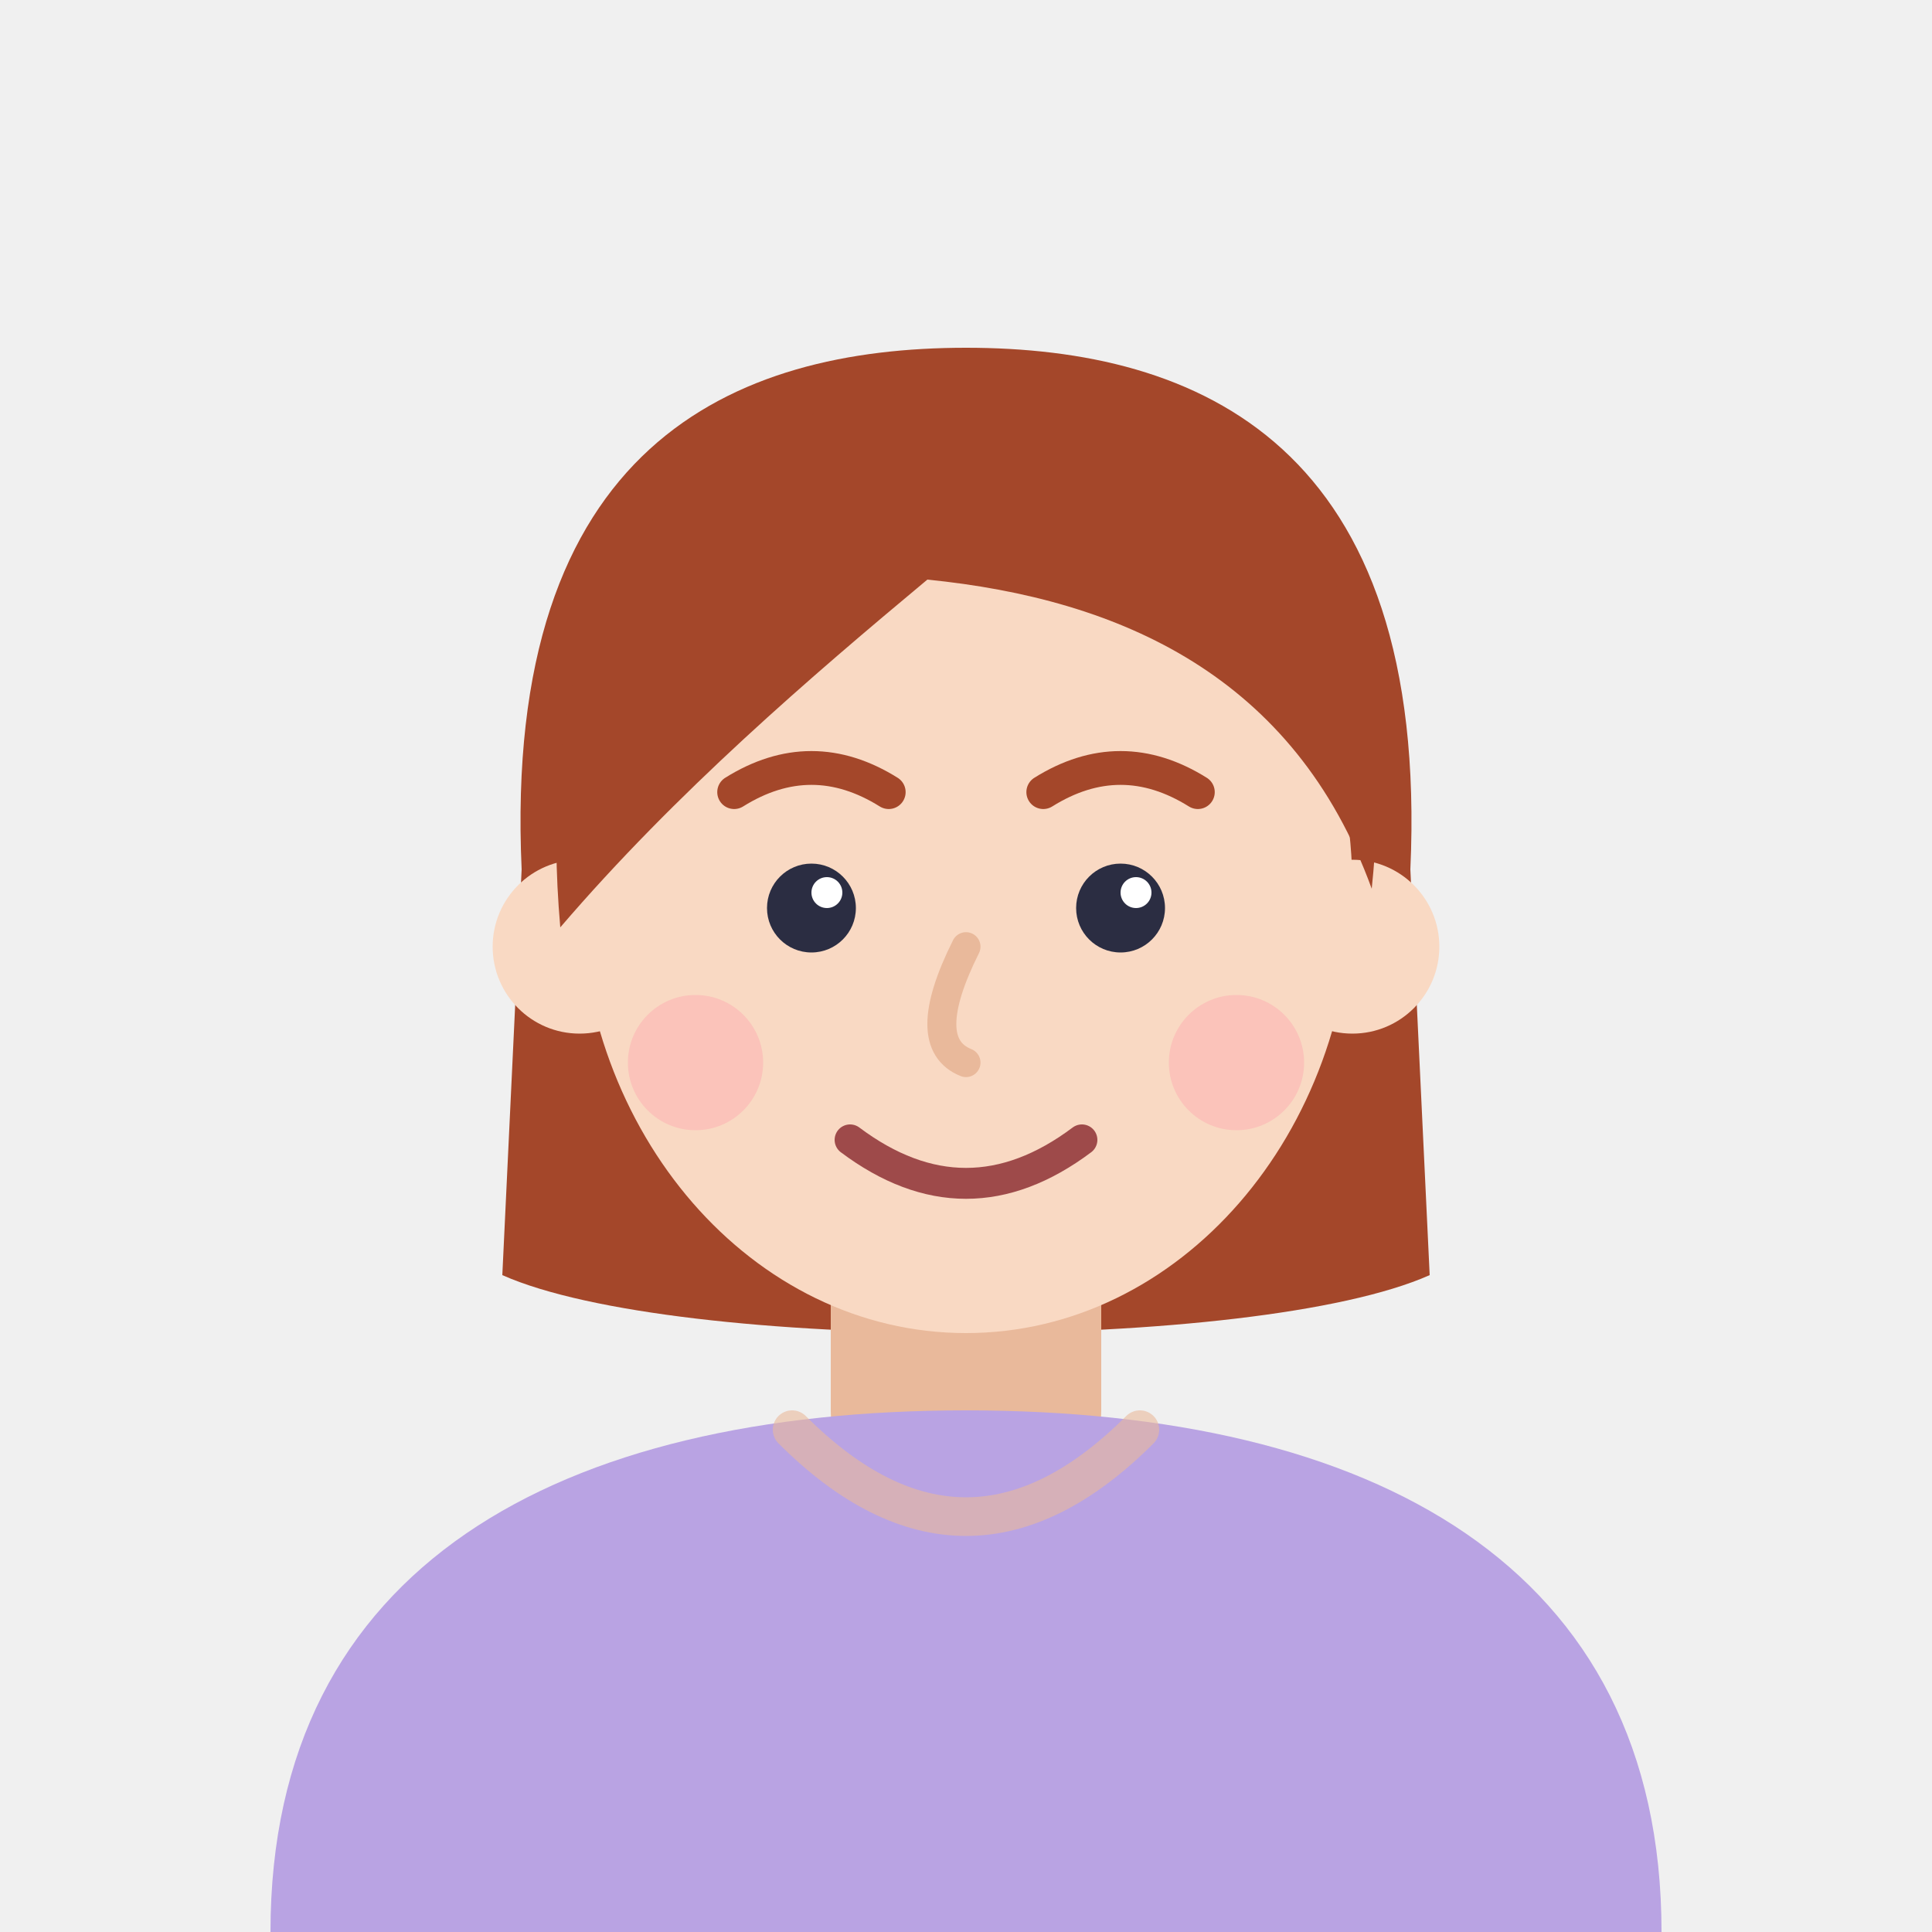
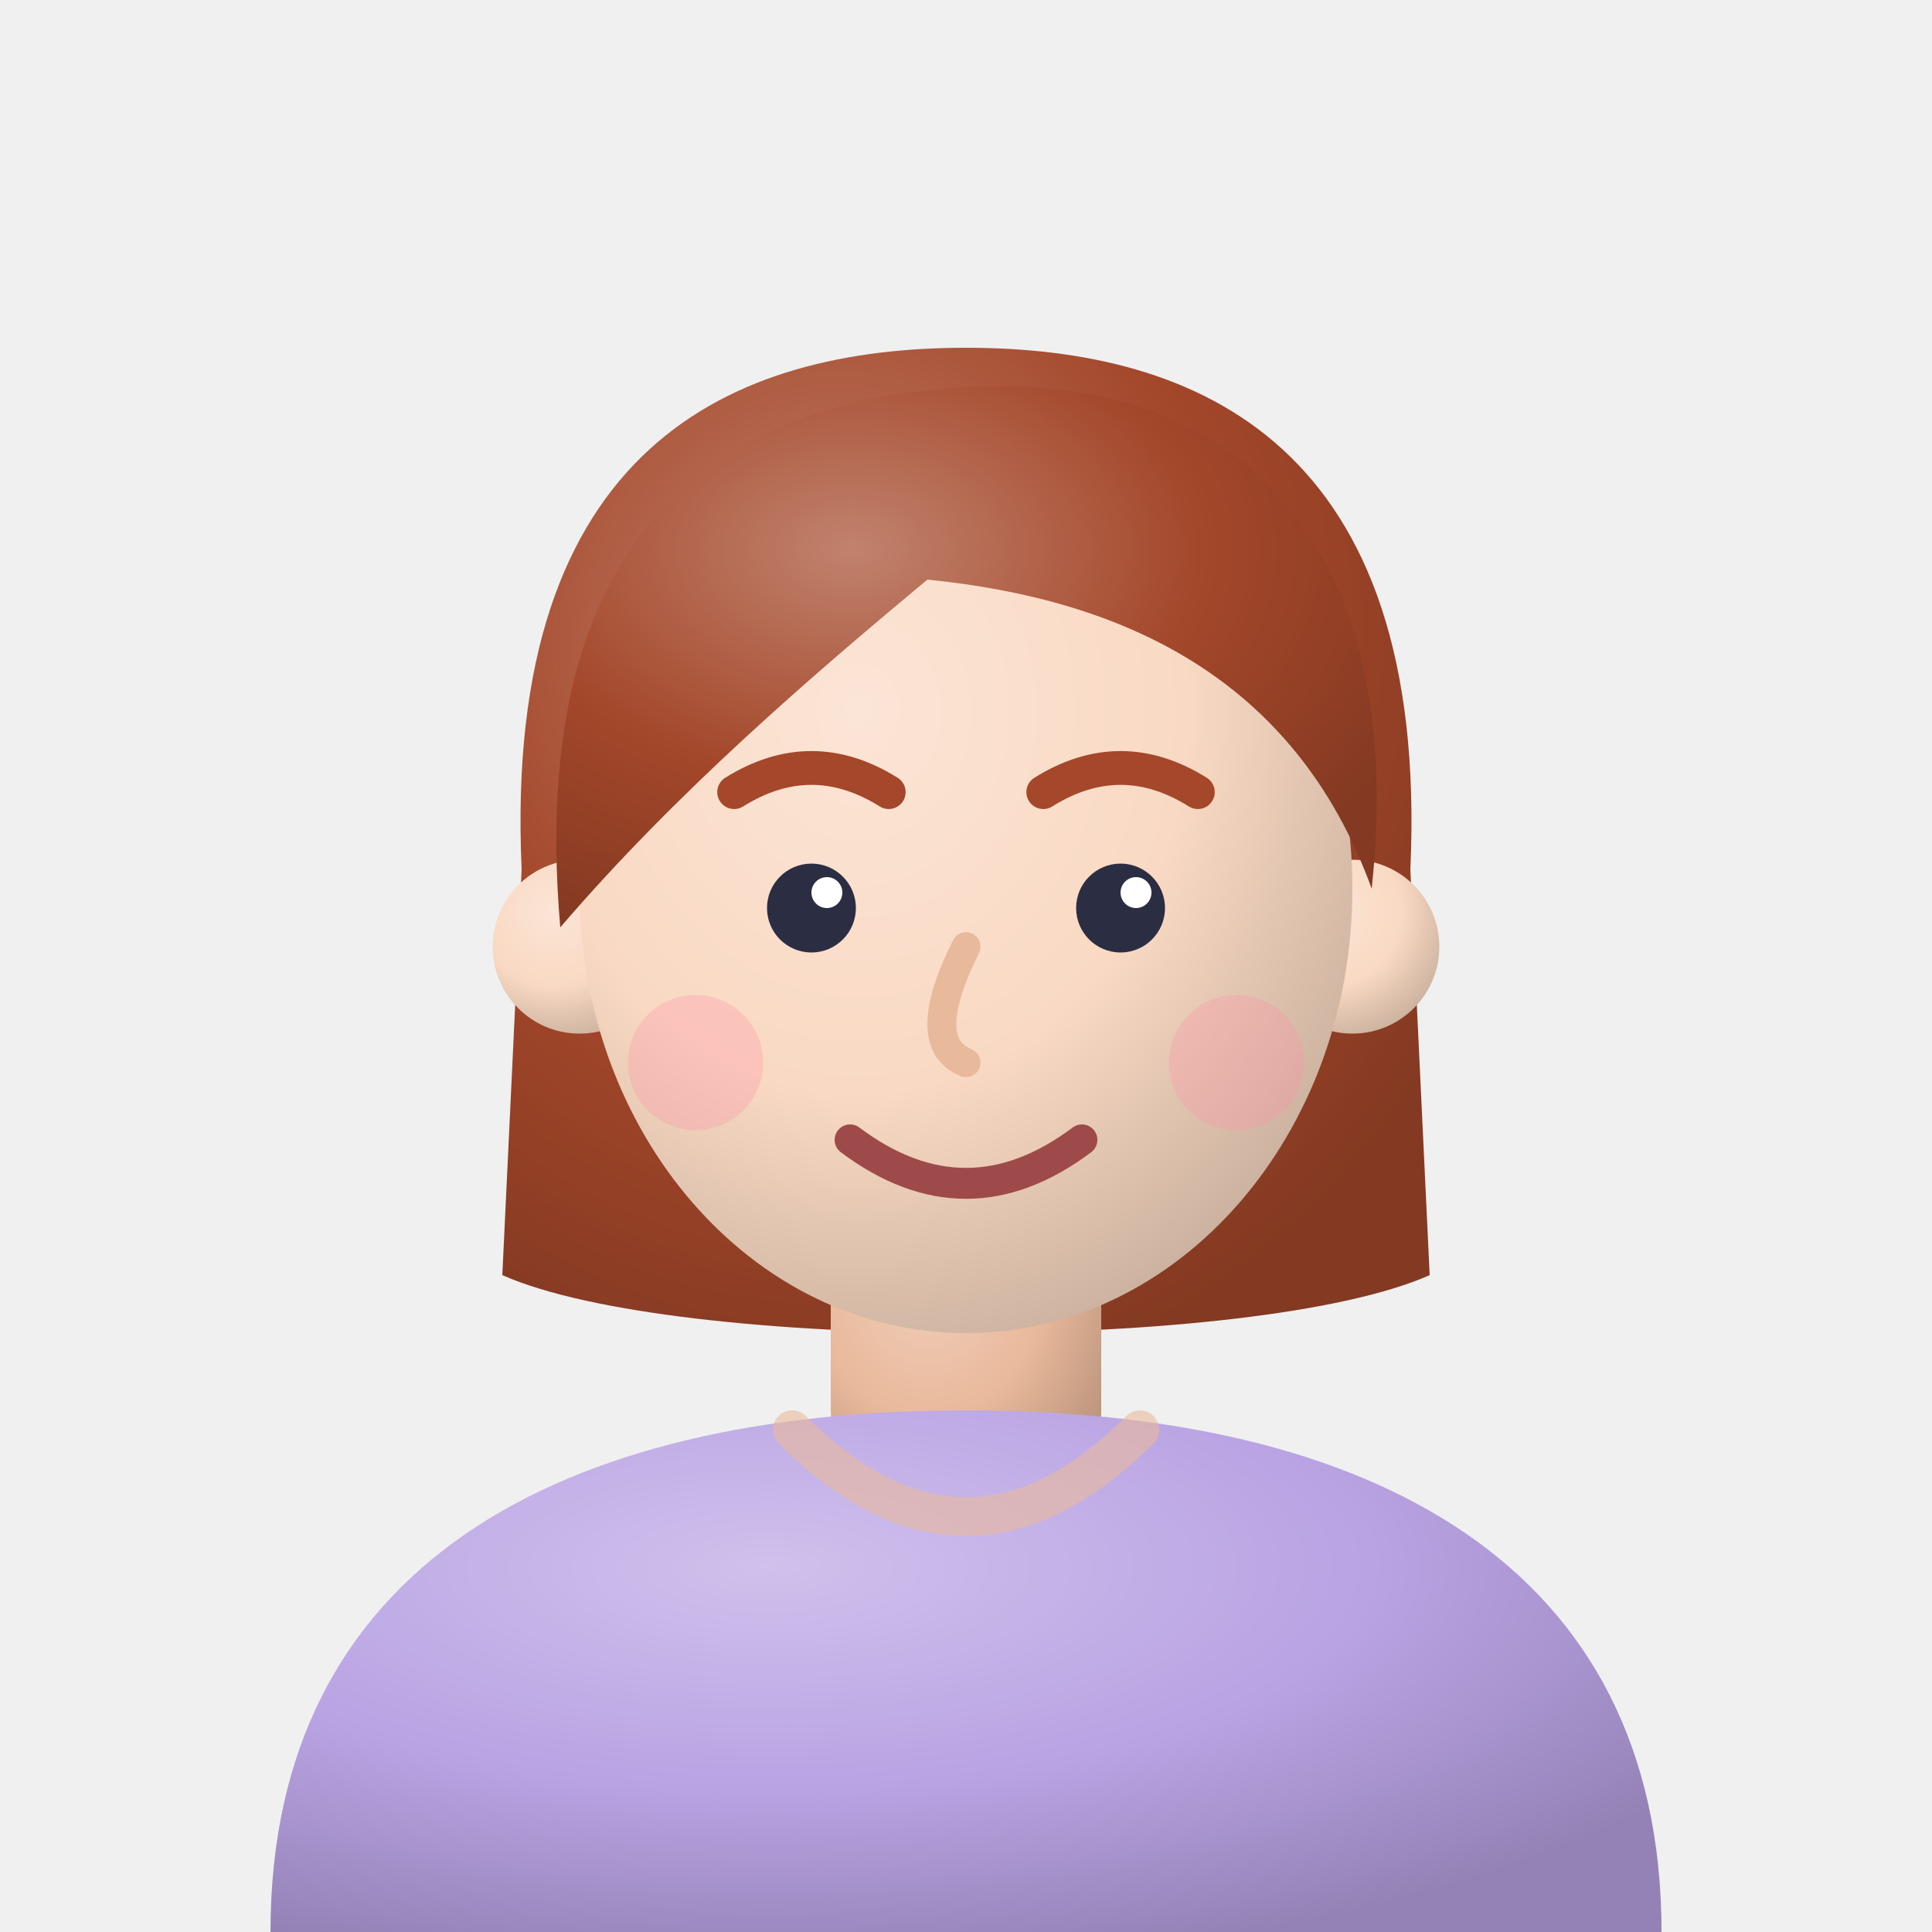
<svg xmlns="http://www.w3.org/2000/svg" viewBox="0 0 200 200">
-   <path d="M54 90 C52 46 76 36 100 36 C124 36 148 46 146 90 L148 132 C130 140 70 140 52 132 Z" fill="#A4472A" />
-   <rect x="86" y="122" width="28" height="34" rx="10" fill="#E9B99B" />
-   <path d="M28 200 C28 162 58 146 100 146 C142 146 172 162 172 200 Z" fill="#B9A3E3" />
+   <defs>
+     <radialGradient id="sA4472A" cx="0.36" cy="0.3" r="0.78">
+       <stop offset="0" stop-color="#C1826E" />
+       <stop offset="0.55" stop-color="#A4472A" />
+       <stop offset="1" stop-color="#833922" />
+     </radialGradient>
+     <radialGradient id="sE9B99B" cx="0.36" cy="0.3" r="0.78">
+       <stop offset="0" stop-color="#F0CFBB" />
+       <stop offset="0.55" stop-color="#E9B99B" />
+       <stop offset="1" stop-color="#BA947C" />
+     </radialGradient>
+     <radialGradient id="sB9A3E3" cx="0.36" cy="0.3" r="0.78">
+       <stop offset="0" stop-color="#CFC0EC" />
+       <stop offset="0.55" stop-color="#B9A3E3" />
+       <stop offset="1" stop-color="#9482B6" />
+     </radialGradient>
+     <radialGradient id="sF9D9C3" cx="0.36" cy="0.3" r="0.78">
+       <stop offset="0" stop-color="#FBE5D6" />
+       <stop offset="0.55" stop-color="#F9D9C3" />
+       <stop offset="1" stop-color="#C7AE9C" />
+     </radialGradient>
+   </defs>
+   <path d="M54 90 C52 46 76 36 100 36 C124 36 148 46 146 90 L148 132 C130 140 70 140 52 132 Z" fill="url(#sA4472A)" />
+   <rect x="86" y="122" width="28" height="34" rx="10" fill="url(#sE9B99B)" />
+   <path d="M28 200 C28 162 58 146 100 146 C142 146 172 162 172 200 Z" fill="url(#sB9A3E3)" />
  <path d="M82 148 Q100 166 118 148" fill="none" stroke="#E9B99B" stroke-width="4" stroke-linecap="round" opacity="0.6" />
-   <circle cx="60" cy="98" r="9" fill="#F9D9C3" />
-   <circle cx="140" cy="98" r="9" fill="#F9D9C3" />
-   <ellipse cx="100" cy="92" rx="40" ry="46" fill="#F9D9C3" />
-   <path d="M58 96 C54 50 80 40 104 40 C126 40 146 54 142 92 C134 70 116 62 96 60 C84 70 70 82 58 96 Z" fill="#A4472A" />
+   <circle cx="60" cy="98" r="9" fill="url(#sF9D9C3)" />
+   <circle cx="140" cy="98" r="9" fill="url(#sF9D9C3)" />
+   <ellipse cx="100" cy="92" rx="40" ry="46" fill="url(#sF9D9C3)" />
+   <path d="M58 96 C54 50 80 40 104 40 C126 40 146 54 142 92 C134 70 116 62 96 60 C84 70 70 82 58 96 Z" fill="url(#sA4472A)" />
  <path d="M76 82 Q84 77 92 82 M108 82 Q116 77 124 82" fill="none" stroke="#A4472A" stroke-width="3.5" stroke-linecap="round" />
  <circle cx="84" cy="94" r="4.6" fill="#2B2D42" />
  <circle cx="116" cy="94" r="4.6" fill="#2B2D42" />
  <circle cx="85.6" cy="92.4" r="1.6" fill="#fff" />
  <circle cx="117.6" cy="92.4" r="1.6" fill="#fff" />
  <path d="M100 98 Q95 108 100 110" fill="none" stroke="#E9B99B" stroke-width="3" stroke-linecap="round" />
  <path d="M88 118 Q100 127 112 118" fill="none" stroke="#9E4A4A" stroke-width="3.2" stroke-linecap="round" />
  <circle cx="72" cy="110" r="7" fill="#FF8FA3" opacity="0.3" />
  <circle cx="128" cy="110" r="7" fill="#FF8FA3" opacity="0.3" />
</svg>
